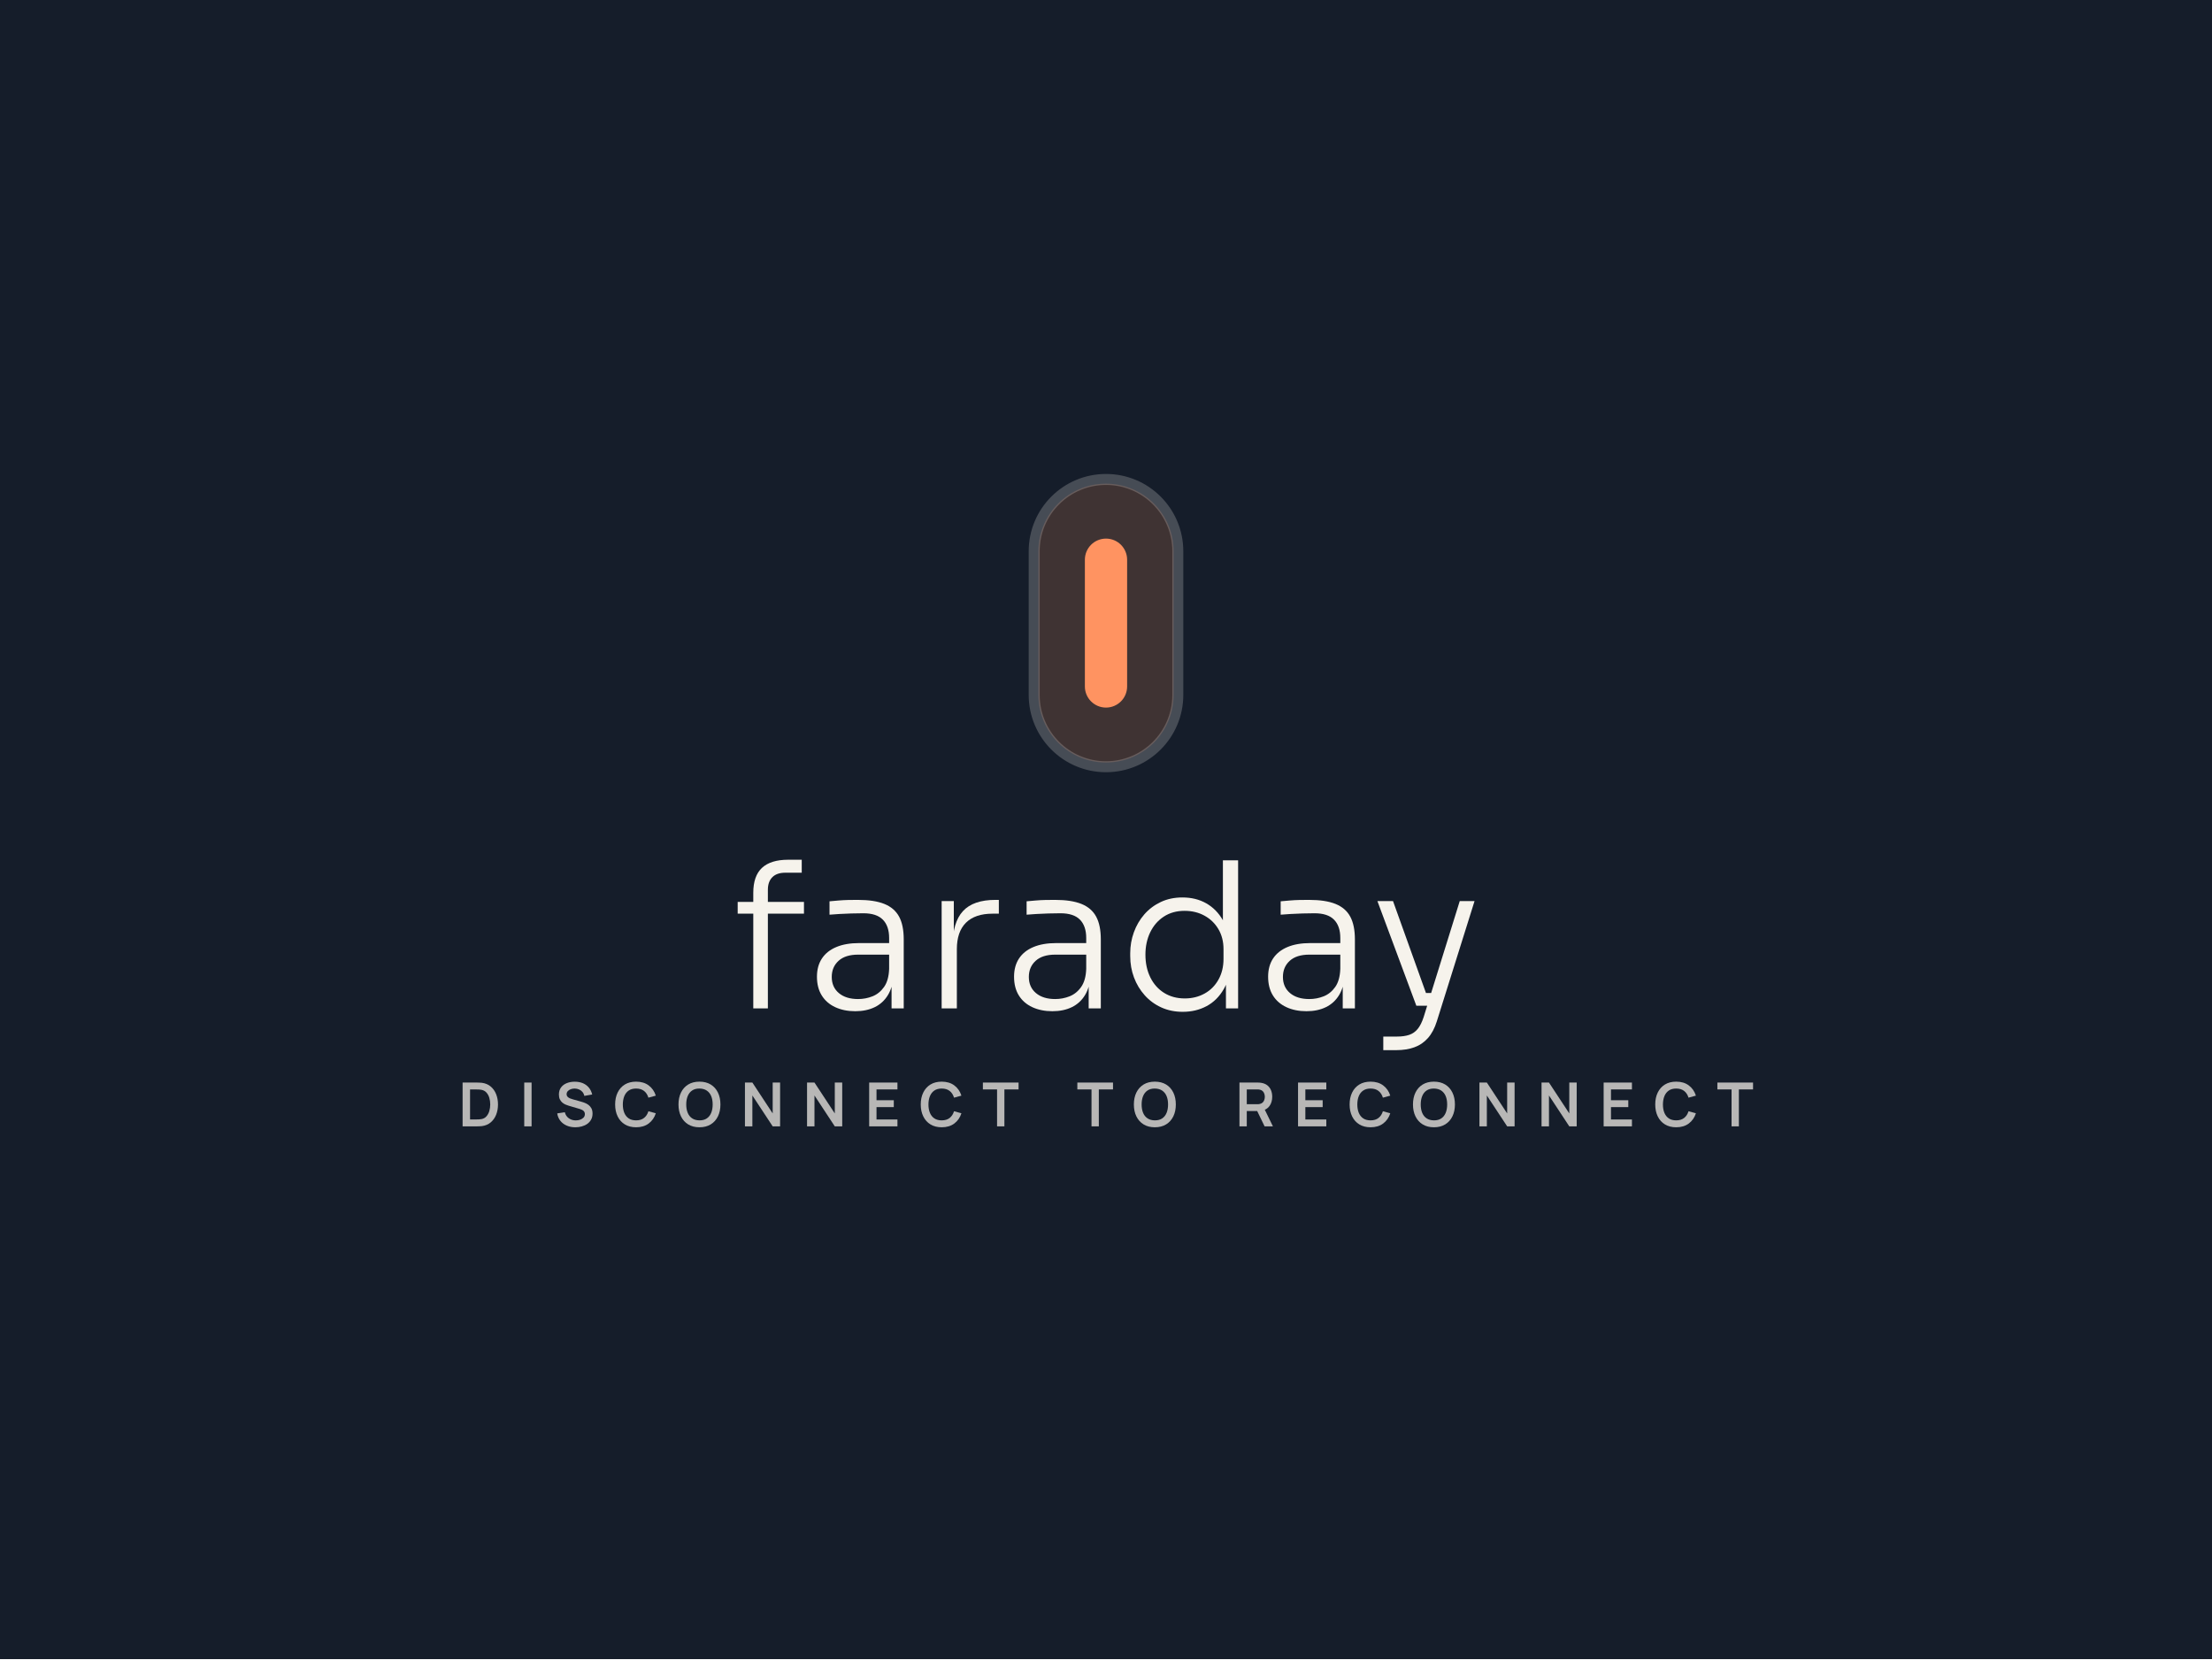
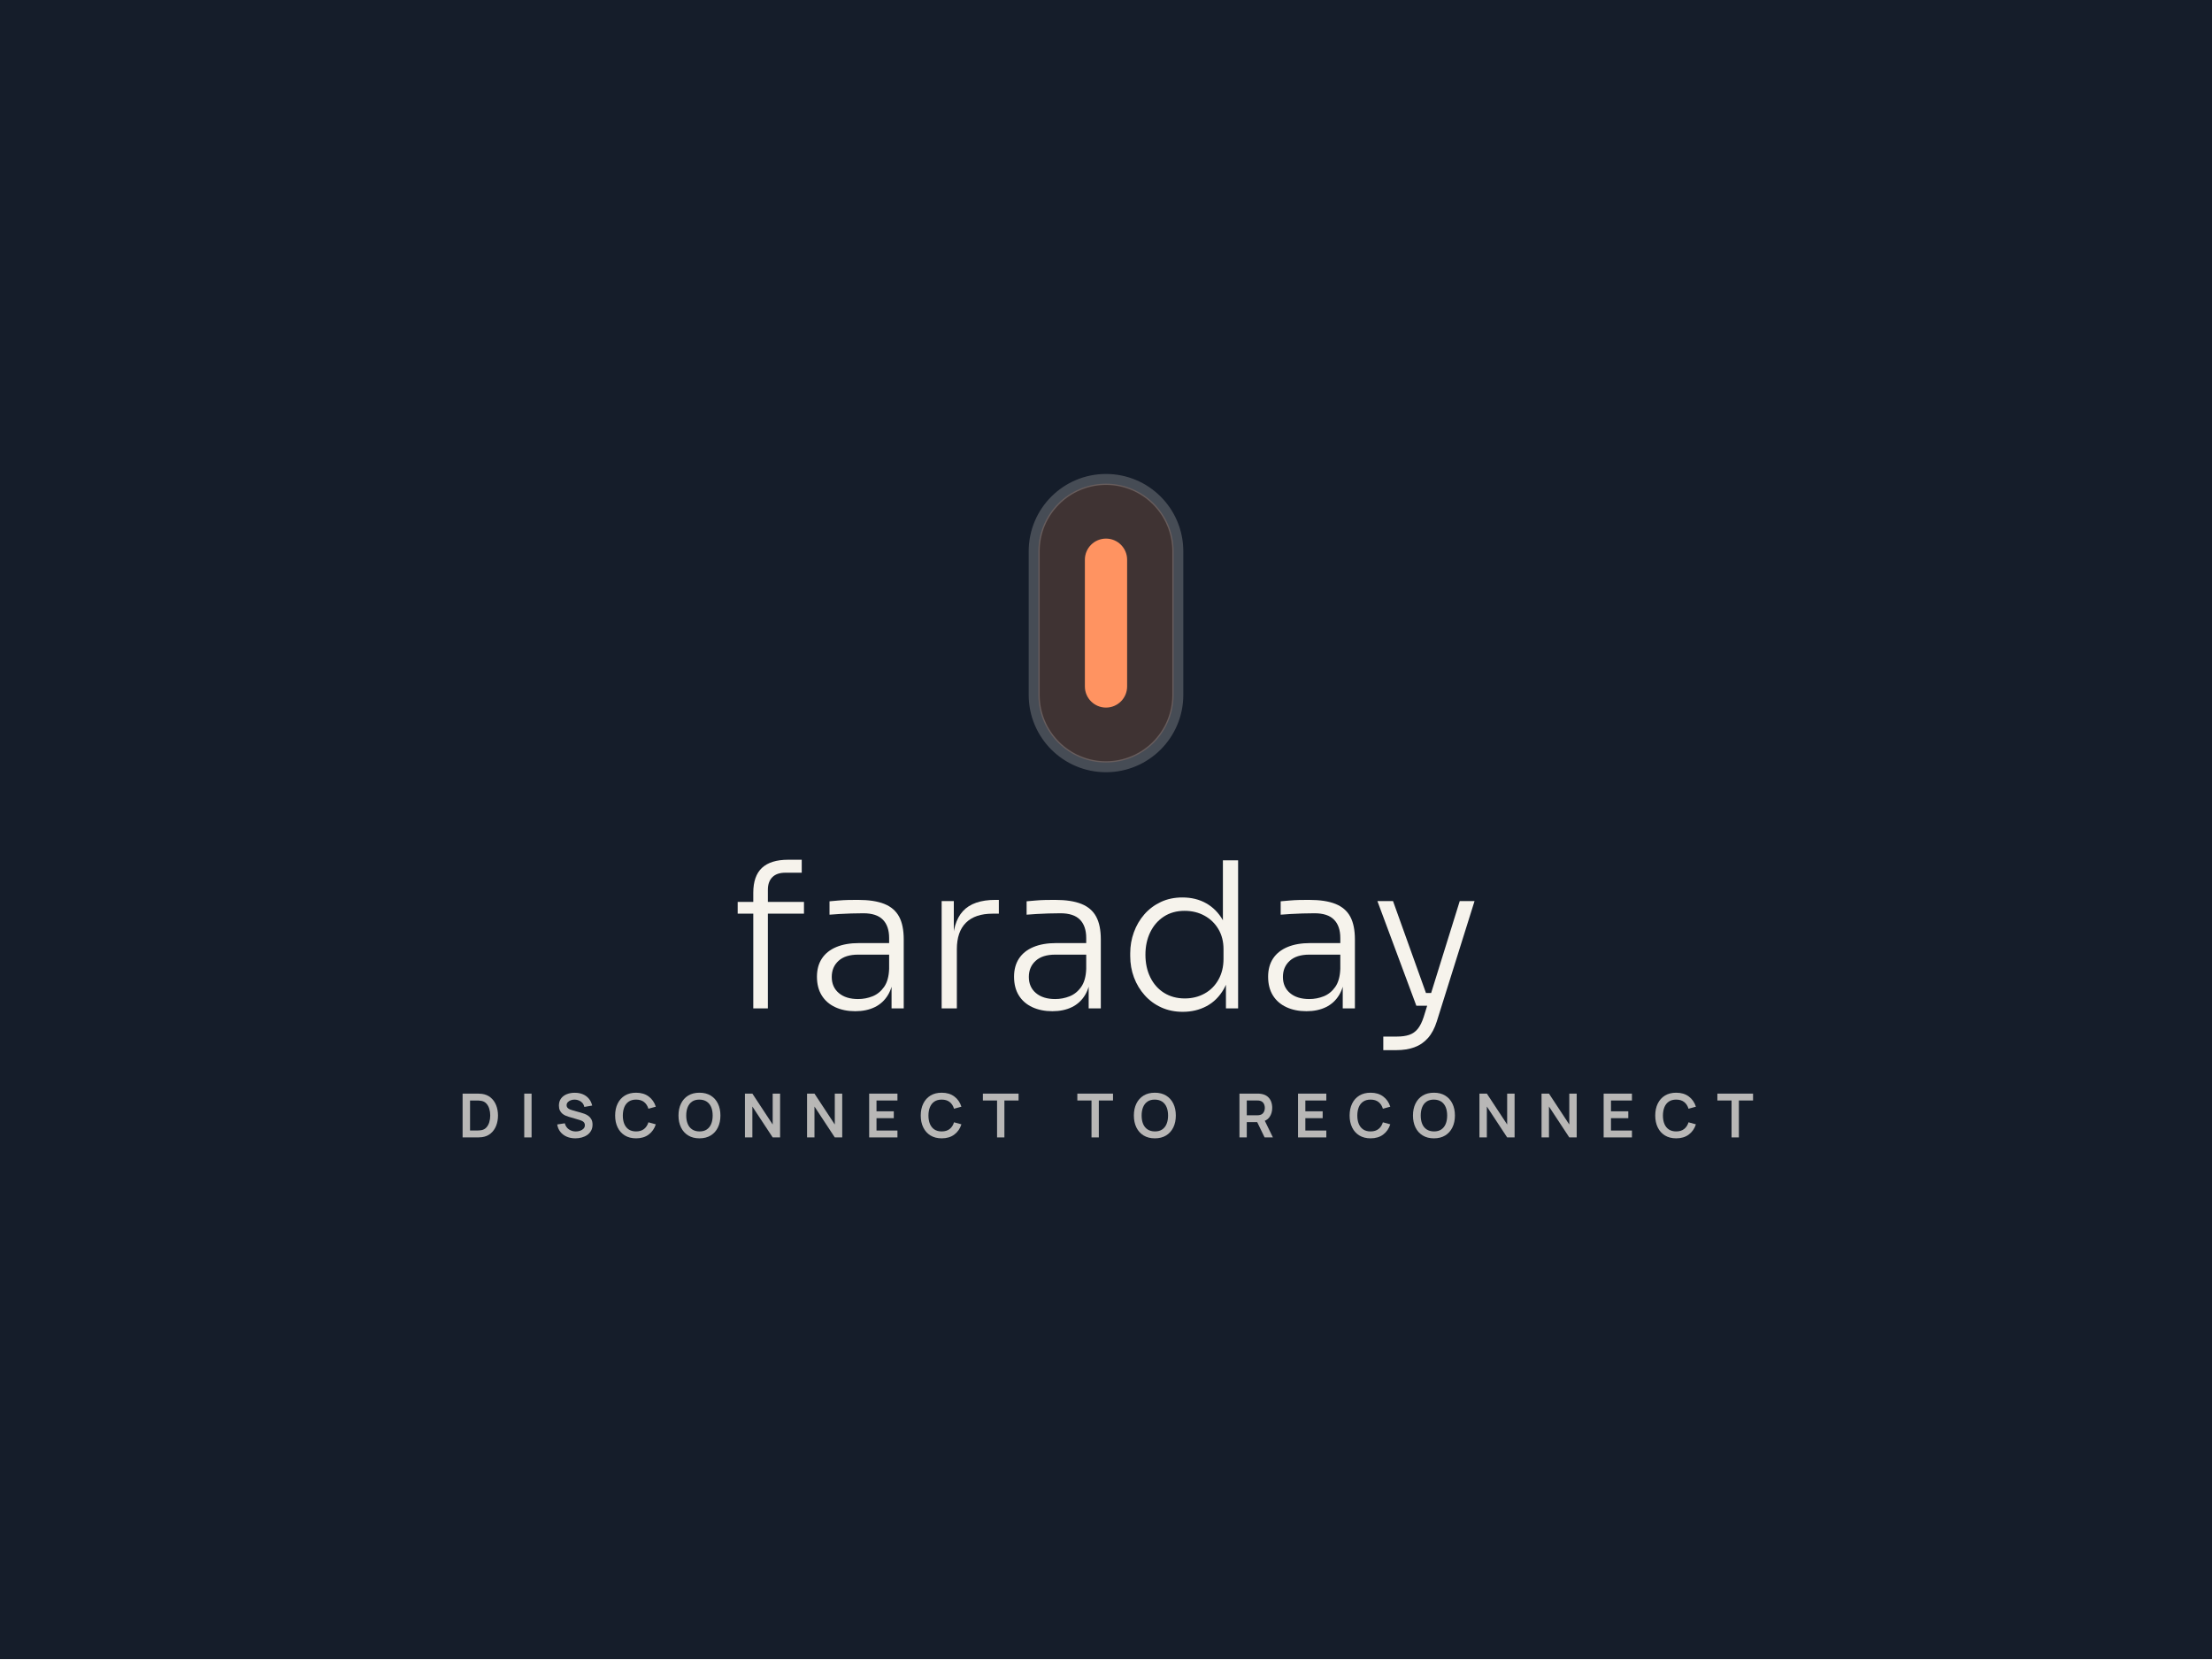
<svg xmlns="http://www.w3.org/2000/svg" width="1200" height="900" viewBox="0 0 1200 900" fill="none">
  <rect width="1200" height="900" fill="#151D2A" />
  <g transform="translate(490 228) scale(2.291667)">
    <rect width="96" height="96" rx="26" fill="#151D2A" />
    <rect class="led-aura" x="32" y="15" width="32" height="66" rx="16" fill="#FF9361" opacity="0.18" />
    <rect x="31" y="14" width="34" height="68" rx="17" stroke="rgba(246,243,236,.22)" stroke-width="2.6" />
    <rect x="43" y="28" width="10" height="40" rx="5" fill="#FF9361" />
  </g>
  <path d="M416.57 547L408.65 547L408.65 484.30Q408.65 475.17 413.38 470.77Q418.12 466.37 427.57 466.37L427.57 466.37L434.94 466.37L434.94 473.41L426.03 473.41Q421.41 473.41 419.00 475.83Q416.57 478.25 416.57 482.65L416.57 482.65L416.57 547ZM436.15 495.63L400.19 495.63L400.19 489.25L436.15 489.25L436.15 495.63Z" fill="#F6F3EC" opacity="1" />
  <path d="M490.27 547L483.67 547L483.67 529.51L482.35 529.51L482.35 508.83Q482.35 502.34 478.94 498.88Q475.53 495.41 468.38 495.41L468.38 495.41Q465.08 495.41 461.73 495.52Q458.38 495.63 455.35 495.80Q452.32 495.96 450.01 496.18L450.01 496.18L450.01 488.92Q452.44 488.70 454.96 488.48Q457.50 488.26 460.19 488.20Q462.88 488.15 465.41 488.15L465.41 488.15Q474.32 488.15 479.77 490.35Q485.21 492.55 487.75 497.23Q490.27 501.90 490.27 509.60L490.27 509.60L490.27 547ZM463.98 548.54L463.98 548.54Q457.82 548.54 453.09 546.34Q448.36 544.14 445.78 539.96Q443.19 535.78 443.19 529.84L443.19 529.84Q443.19 524.01 445.89 519.94Q448.58 515.87 453.70 513.73Q458.81 511.58 466.07 511.58L466.07 511.58L483.13 511.58L483.13 517.85L465.52 517.85Q458.59 517.85 454.91 521.21Q451.22 524.56 451.22 529.95L451.22 529.95Q451.22 535.45 455.07 538.70Q458.92 541.94 465.52 541.94L465.52 541.94Q469.59 541.94 473.33 540.46Q477.07 538.97 479.60 535.39Q482.13 531.82 482.35 525.55L482.35 525.55L484.77 528.96Q484.33 535.45 481.69 539.79Q479.05 544.14 474.54 546.34Q470.03 548.54 463.98 548.54Z" fill="#F6F3EC" opacity="1" />
  <path d="M519.09 547L510.84 547L510.84 488.81L517.44 488.81L517.44 513.12L516.78 513.12Q516.78 500.36 522.39 494.25Q528.00 488.15 540.00 488.15L540.00 488.15L541.87 488.15L541.87 495.63L538.45 495.63Q529.00 495.63 524.04 500.52Q519.09 505.42 519.09 514.88L519.09 514.88L519.09 547Z" fill="#F6F3EC" opacity="1" />
  <path d="M597.19 547L590.60 547L590.60 529.51L589.27 529.51L589.27 508.83Q589.27 502.34 585.87 498.88Q582.46 495.41 575.30 495.41L575.30 495.41Q572.00 495.41 568.65 495.52Q565.29 495.63 562.27 495.80Q559.25 495.96 556.93 496.18L556.93 496.18L556.93 488.92Q559.36 488.70 561.88 488.48Q564.41 488.26 567.11 488.20Q569.80 488.15 572.34 488.15L572.34 488.15Q581.25 488.15 586.69 490.35Q592.13 492.55 594.66 497.23Q597.19 501.90 597.19 509.60L597.19 509.60L597.19 547ZM570.90 548.54L570.90 548.54Q564.75 548.54 560.01 546.34Q555.28 544.14 552.70 539.96Q550.12 535.78 550.12 529.84L550.12 529.84Q550.12 524.01 552.81 519.94Q555.50 515.87 560.62 513.73Q565.74 511.58 573.00 511.58L573.00 511.58L590.04 511.58L590.04 517.85L572.45 517.85Q565.51 517.85 561.83 521.21Q558.14 524.56 558.14 529.95L558.14 529.95Q558.14 535.45 562.00 538.70Q565.85 541.94 572.45 541.94L572.45 541.94Q576.51 541.94 580.25 540.46Q584.00 538.97 586.52 535.39Q589.05 531.82 589.27 525.55L589.27 525.55L591.69 528.96Q591.25 535.45 588.62 539.79Q585.98 544.14 581.47 546.34Q576.96 548.54 570.90 548.54Z" fill="#F6F3EC" opacity="1" />
  <path d="M641.63 548.87L641.63 548.87Q635.25 548.87 630.03 546.50Q624.81 544.14 621.01 539.90Q617.22 535.67 615.18 530.23Q613.14 524.78 613.14 518.62L613.14 518.62L613.14 517.08Q613.14 511.14 615.13 505.69Q617.11 500.25 620.79 496.01Q624.48 491.78 629.70 489.31Q634.93 486.83 641.42 486.83L641.42 486.83Q648.79 486.83 654.39 490.02Q660.00 493.21 663.42 499.20Q666.83 505.20 667.05 513.89L667.05 513.89L663.42 507.07L663.42 466.70L671.67 466.70L671.67 547L665.07 547L665.07 521.15L667.71 521.15Q667.49 530.28 663.91 536.50Q660.34 542.71 654.56 545.79Q648.79 548.87 641.63 548.87ZM642.74 541.61L642.74 541.61Q648.68 541.61 653.46 538.97Q658.25 536.33 661.00 531.43Q663.75 526.54 663.75 520.16L663.75 520.16L663.75 514.88Q663.75 508.72 661.00 504.05Q658.25 499.37 653.46 496.73Q648.68 494.09 642.63 494.09L642.63 494.09Q636.13 494.09 631.35 497.23Q626.57 500.36 623.98 505.75Q621.39 511.14 621.39 517.85L621.39 517.85Q621.39 524.78 624.04 530.17Q626.68 535.56 631.51 538.59Q636.36 541.61 642.74 541.61Z" fill="#F6F3EC" opacity="1" />
  <path d="M735.03 547L728.43 547L728.43 529.51L727.11 529.51L727.11 508.83Q727.11 502.34 723.70 498.88Q720.29 495.41 713.13 495.41L713.13 495.41Q709.84 495.41 706.48 495.52Q703.13 495.63 700.10 495.80Q697.08 495.96 694.76 496.18L694.76 496.18L694.76 488.92Q697.19 488.70 699.72 488.48Q702.25 488.26 704.94 488.20Q707.63 488.15 710.17 488.15L710.17 488.15Q719.08 488.15 724.52 490.35Q729.97 492.55 732.50 497.23Q735.03 501.90 735.03 509.60L735.03 509.60L735.03 547ZM708.74 548.54L708.74 548.54Q702.58 548.54 697.85 546.34Q693.12 544.14 690.53 539.96Q687.95 535.78 687.95 529.84L687.95 529.84Q687.95 524.01 690.64 519.94Q693.34 515.87 698.45 513.73Q703.57 511.58 710.83 511.58L710.83 511.58L727.88 511.58L727.88 517.85L710.28 517.85Q703.35 517.85 699.66 521.21Q695.98 524.56 695.98 529.95L695.98 529.95Q695.98 535.45 699.83 538.70Q703.68 541.94 710.28 541.94L710.28 541.94Q714.35 541.94 718.09 540.46Q721.83 538.97 724.36 535.39Q726.88 531.82 727.11 525.55L727.11 525.55L729.53 528.96Q729.09 535.45 726.45 539.79Q723.81 544.14 719.30 546.34Q714.79 548.54 708.74 548.54Z" fill="#F6F3EC" opacity="1" />
  <path d="M757.47 569.66L750.43 569.66L750.43 562.29L757.91 562.29Q761.76 562.29 764.51 561.36Q767.26 560.42 769.13 558.11Q771.00 555.80 772.32 551.73L772.32 551.73L791.90 488.81L799.93 488.81L779.47 554.04Q777.71 559.65 774.63 563.12Q771.55 566.58 767.26 568.12Q762.97 569.66 757.47 569.66L757.47 569.66ZM779.80 545.57L769.35 545.57L769.35 538.64L779.80 538.64L779.80 545.57ZM776.06 545.57L768.36 545.57L747.24 488.81L755.71 488.81L776.06 545.57Z" fill="#F6F3EC" opacity="1" />
-   <path d="M258.53 611L250.96 611L250.96 587.24L258.53 587.24Q258.83 587.24 259.71 587.26Q260.59 587.27 261.42 587.37L261.42 587.37Q264.24 587.74 266.19 589.38Q268.15 591.02 269.16 593.56Q270.16 596.10 270.16 599.12L270.16 599.12Q270.16 602.14 269.16 604.68Q268.15 607.22 266.19 608.86Q264.24 610.50 261.42 610.87L261.42 610.87Q260.61 610.97 259.72 610.98Q258.83 611 258.53 611L258.53 611ZM255.00 590.99L255.00 607.25L258.53 607.25Q259.02 607.25 259.79 607.22Q260.56 607.19 261.15 607.07L261.15 607.07Q262.84 606.76 263.89 605.57Q264.95 604.38 265.45 602.68Q265.95 600.98 265.95 599.12L265.95 599.12Q265.95 597.19 265.44 595.49Q264.93 593.79 263.87 592.64Q262.80 591.48 261.15 591.17L261.15 591.17Q260.56 591.03 259.79 591.01Q259.02 590.99 258.53 590.99L258.53 590.99L255.00 590.99Z" fill="#F6F3EC" opacity="0.72" />
-   <path d="M288.38 611L284.40 611L284.40 587.24L288.38 587.24L288.38 611Z" fill="#F6F3EC" opacity="0.72" />
-   <path d="M312.12 611.50L312.12 611.50Q309.52 611.50 307.43 610.59Q305.34 609.68 304.00 607.99Q302.65 606.30 302.29 603.97L302.29 603.97L306.41 603.34Q306.94 605.46 308.58 606.61Q310.23 607.77 312.37 607.77L312.37 607.77Q313.64 607.77 314.76 607.37Q315.89 606.97 316.59 606.22Q317.29 605.46 317.29 604.35L317.29 604.35Q317.29 603.86 317.12 603.43Q316.96 603.01 316.64 602.68Q316.31 602.35 315.81 602.08Q315.31 601.81 314.65 601.61L314.65 601.61L308.51 599.80Q307.72 599.57 306.80 599.18Q305.89 598.79 305.07 598.11Q304.25 597.42 303.73 596.36Q303.21 595.29 303.21 593.72L303.21 593.72Q303.21 591.43 304.38 589.87Q305.54 588.31 307.51 587.54Q309.48 586.76 311.89 586.78L311.89 586.78Q314.33 586.79 316.25 587.61Q318.16 588.43 319.45 589.98Q320.74 591.53 321.26 593.72L321.26 593.72L316.99 594.47Q316.73 593.21 315.98 592.33Q315.23 591.45 314.14 590.99Q313.06 590.52 311.84 590.49L311.84 590.49Q310.66 590.47 309.64 590.85Q308.63 591.22 308.01 591.91Q307.39 592.60 307.39 593.53L307.39 593.53Q307.39 594.40 307.92 594.95Q308.44 595.51 309.23 595.83Q310.01 596.15 310.82 596.36L310.82 596.36L315.08 597.55Q315.95 597.78 317.04 598.18Q318.13 598.58 319.14 599.28Q320.14 599.99 320.79 601.15Q321.45 602.30 321.45 604.09L321.45 604.09Q321.45 605.93 320.68 607.33Q319.91 608.72 318.61 609.65Q317.30 610.57 315.63 611.03Q313.96 611.50 312.12 611.50Z" fill="#F6F3EC" opacity="0.72" />
-   <path d="M345.08 611.50L345.08 611.50Q341.51 611.50 338.97 609.94Q336.43 608.38 335.07 605.59Q333.71 602.80 333.71 599.12L333.71 599.12Q333.71 595.44 335.07 592.65Q336.43 589.86 338.97 588.30Q341.51 586.75 345.08 586.75L345.08 586.75Q349.18 586.75 351.92 588.80Q354.66 590.85 355.77 594.34L355.77 594.34L351.76 595.44Q351.06 593.11 349.40 591.80Q347.73 590.49 345.08 590.49L345.08 590.49Q342.68 590.49 341.09 591.56Q339.50 592.64 338.70 594.57Q337.90 596.51 337.88 599.12L337.88 599.12Q337.88 601.73 338.68 603.67Q339.48 605.60 341.08 606.68Q342.68 607.75 345.08 607.75L345.08 607.75Q347.73 607.75 349.40 606.43Q351.06 605.11 351.76 602.80L351.76 602.80L355.77 603.90Q354.66 607.39 351.92 609.44Q349.18 611.50 345.08 611.50Z" fill="#F6F3EC" opacity="0.72" />
-   <path d="M379.45 611.50L379.45 611.50Q375.88 611.50 373.34 609.94Q370.80 608.38 369.44 605.59Q368.08 602.80 368.08 599.12L368.08 599.12Q368.08 595.44 369.44 592.65Q370.80 589.86 373.34 588.30Q375.88 586.75 379.45 586.75L379.45 586.75Q383.01 586.75 385.56 588.30Q388.11 589.86 389.47 592.65Q390.83 595.44 390.83 599.12L390.83 599.12Q390.83 602.80 389.47 605.59Q388.11 608.38 385.56 609.94Q383.01 611.50 379.45 611.50ZM379.45 607.75L379.45 607.75Q381.84 607.77 383.43 606.69Q385.02 605.62 385.82 603.67Q386.62 601.73 386.62 599.12L386.62 599.12Q386.62 596.51 385.82 594.59Q385.02 592.67 383.43 591.60Q381.84 590.52 379.45 590.49L379.45 590.49Q377.05 590.47 375.47 591.55Q373.89 592.62 373.08 594.57Q372.28 596.51 372.28 599.12L372.28 599.12Q372.28 601.73 373.08 603.65Q373.87 605.57 375.46 606.64Q377.05 607.72 379.45 607.75Z" fill="#F6F3EC" opacity="0.72" />
-   <path d="M408.16 611L404.13 611L404.13 587.24L408.16 587.24L419.18 603.99L419.18 587.24L423.20 587.24L423.20 611L419.18 611L408.16 594.25L408.16 611Z" fill="#F6F3EC" opacity="0.72" />
-   <path d="M441.85 611L437.82 611L437.82 587.24L441.85 587.24L452.87 603.99L452.87 587.24L456.90 587.24L456.90 611L452.87 611L441.85 594.25L441.85 611Z" fill="#F6F3EC" opacity="0.72" />
-   <path d="M486.86 611L471.52 611L471.52 587.24L486.86 587.24L486.86 590.97L475.50 590.97L475.50 596.83L484.88 596.83L484.88 600.56L475.50 600.56L475.50 607.27L486.86 607.27L486.86 611Z" fill="#F6F3EC" opacity="0.72" />
-   <path d="M510.87 611.50L510.87 611.50Q507.31 611.50 504.77 609.94Q502.23 608.38 500.87 605.59Q499.50 602.80 499.50 599.12L499.50 599.12Q499.50 595.44 500.87 592.65Q502.23 589.86 504.77 588.30Q507.31 586.75 510.87 586.75L510.87 586.75Q514.98 586.75 517.72 588.80Q520.46 590.85 521.56 594.34L521.56 594.34L517.55 595.44Q516.86 593.11 515.20 591.80Q513.53 590.49 510.87 590.49L510.87 590.49Q508.48 590.49 506.89 591.56Q505.30 592.64 504.50 594.57Q503.69 596.51 503.68 599.12L503.68 599.12Q503.68 601.73 504.48 603.67Q505.28 605.60 506.88 606.68Q508.48 607.75 510.87 607.75L510.87 607.75Q513.53 607.75 515.20 606.43Q516.86 605.11 517.55 602.80L517.55 602.80L521.56 603.90Q520.46 607.39 517.72 609.44Q514.98 611.50 510.87 611.50Z" fill="#F6F3EC" opacity="0.72" />
-   <path d="M544.88 611L540.90 611L540.90 590.97L533.21 590.97L533.21 587.24L552.57 587.24L552.57 590.97L544.88 590.97L544.88 611Z" fill="#F6F3EC" opacity="0.72" />
-   <path d="M596.11 611L592.14 611L592.14 590.97L584.45 590.97L584.45 587.24L603.80 587.24L603.80 590.97L596.11 590.97L596.11 611Z" fill="#F6F3EC" opacity="0.72" />
-   <path d="M626.49 611.50L626.49 611.50Q622.93 611.50 620.39 609.94Q617.85 608.38 616.48 605.59Q615.12 602.80 615.12 599.12L615.12 599.12Q615.12 595.44 616.48 592.65Q617.85 589.86 620.39 588.30Q622.93 586.75 626.49 586.75L626.49 586.75Q630.06 586.75 632.61 588.30Q635.15 589.86 636.52 592.65Q637.88 595.44 637.88 599.12L637.88 599.12Q637.88 602.80 636.52 605.59Q635.15 608.38 632.61 609.94Q630.06 611.50 626.49 611.50ZM626.49 607.75L626.49 607.75Q628.88 607.77 630.48 606.69Q632.07 605.62 632.87 603.67Q633.67 601.73 633.67 599.12L633.67 599.12Q633.67 596.51 632.87 594.59Q632.07 592.67 630.48 591.60Q628.88 590.52 626.49 590.49L626.49 590.49Q624.10 590.47 622.52 591.55Q620.93 592.62 620.13 594.57Q619.33 596.51 619.33 599.12L619.33 599.12Q619.33 601.73 620.12 603.65Q620.91 605.57 622.51 606.64Q624.10 607.72 626.49 607.75Z" fill="#F6F3EC" opacity="0.72" />
-   <path d="M676.37 611L672.40 611L672.40 587.24L682.21 587.24Q682.56 587.24 683.11 587.26Q683.65 587.29 684.11 587.37L684.11 587.37Q686.17 587.69 687.52 588.74Q688.86 589.80 689.52 591.41Q690.17 593.01 690.17 594.98L690.17 594.98Q690.17 597.88 688.70 599.97Q687.23 602.06 684.19 602.55L684.19 602.55L682.49 602.70L676.37 602.70L676.37 611ZM690.55 611L686.04 611L681.36 601.33L685.40 600.44L690.55 611ZM676.37 590.97L676.37 598.99L682.05 598.99Q682.38 598.99 682.79 598.96Q683.20 598.92 683.55 598.82L683.55 598.82Q684.54 598.58 685.11 597.95Q685.68 597.32 685.92 596.53Q686.16 595.74 686.16 594.98L686.16 594.98Q686.16 594.22 685.92 593.42Q685.68 592.62 685.11 591.99Q684.54 591.37 683.55 591.12L683.55 591.12Q683.20 591.02 682.79 590.99Q682.38 590.97 682.05 590.97L682.05 590.97L676.37 590.97Z" fill="#F6F3EC" opacity="0.72" />
-   <path d="M719.52 611L704.18 611L704.18 587.24L719.52 587.24L719.52 590.97L708.15 590.97L708.15 596.83L717.54 596.83L717.54 600.56L708.15 600.56L708.15 607.27L719.52 607.27L719.52 611Z" fill="#F6F3EC" opacity="0.72" />
-   <path d="M743.53 611.50L743.53 611.50Q739.97 611.50 737.43 609.94Q734.88 608.38 733.52 605.59Q732.16 602.80 732.16 599.12L732.16 599.12Q732.16 595.44 733.52 592.65Q734.88 589.86 737.43 588.30Q739.97 586.75 743.53 586.75L743.53 586.75Q747.64 586.75 750.38 588.80Q753.12 590.85 754.22 594.34L754.22 594.34L750.21 595.44Q749.52 593.11 747.85 591.80Q746.19 590.49 743.53 590.49L743.53 590.49Q741.14 590.49 739.55 591.56Q737.95 592.64 737.15 594.57Q736.35 596.51 736.34 599.12L736.34 599.12Q736.34 601.73 737.14 603.67Q737.94 605.60 739.54 606.68Q741.14 607.75 743.53 607.75L743.53 607.75Q746.19 607.75 747.85 606.43Q749.52 605.11 750.21 602.80L750.21 602.80L754.22 603.90Q753.12 607.39 750.38 609.44Q747.64 611.50 743.53 611.50Z" fill="#F6F3EC" opacity="0.72" />
-   <path d="M777.90 611.50L777.90 611.50Q774.34 611.50 771.80 609.94Q769.25 608.38 767.89 605.59Q766.53 602.80 766.53 599.12L766.53 599.12Q766.53 595.44 767.89 592.65Q769.25 589.86 771.80 588.30Q774.34 586.75 777.90 586.75L777.90 586.75Q781.46 586.75 784.01 588.30Q786.56 589.86 787.92 592.65Q789.29 595.44 789.29 599.12L789.29 599.12Q789.29 602.80 787.92 605.59Q786.56 608.38 784.01 609.94Q781.46 611.50 777.90 611.50ZM777.90 607.75L777.90 607.75Q780.29 607.77 781.89 606.69Q783.48 605.62 784.28 603.67Q785.08 601.73 785.08 599.12L785.08 599.12Q785.08 596.51 784.28 594.59Q783.48 592.67 781.89 591.60Q780.29 590.52 777.90 590.49L777.90 590.49Q775.51 590.47 773.92 591.55Q772.34 592.62 771.54 594.57Q770.74 596.51 770.74 599.12L770.74 599.12Q770.74 601.73 771.53 603.65Q772.32 605.57 773.92 606.64Q775.51 607.72 777.90 607.75Z" fill="#F6F3EC" opacity="0.72" />
-   <path d="M806.61 611L802.59 611L802.59 587.24L806.61 587.24L817.63 603.99L817.63 587.24L821.66 587.24L821.66 611L817.63 611L806.61 594.25L806.61 611Z" fill="#F6F3EC" opacity="0.72" />
-   <path d="M840.31 611L836.28 611L836.28 587.24L840.31 587.24L851.33 603.99L851.33 587.24L855.35 587.24L855.35 611L851.33 611L840.31 594.25L840.31 611Z" fill="#F6F3EC" opacity="0.72" />
-   <path d="M885.32 611L869.97 611L869.97 587.24L885.32 587.24L885.32 590.97L873.95 590.97L873.95 596.83L883.34 596.83L883.34 600.56L873.95 600.56L873.95 607.27L885.32 607.27L885.32 611Z" fill="#F6F3EC" opacity="0.72" />
-   <path d="M909.33 611.50L909.33 611.50Q905.76 611.50 903.22 609.94Q900.68 608.38 899.32 605.59Q897.96 602.80 897.96 599.12L897.96 599.12Q897.96 595.44 899.32 592.65Q900.68 589.86 903.22 588.30Q905.76 586.75 909.33 586.75L909.33 586.75Q913.44 586.75 916.17 588.80Q918.91 590.85 920.02 594.34L920.02 594.34L916.01 595.44Q915.32 593.11 913.65 591.80Q911.98 590.49 909.33 590.49L909.33 590.49Q906.93 590.49 905.34 591.56Q903.75 592.64 902.95 594.57Q902.15 596.51 902.13 599.12L902.13 599.12Q902.13 601.73 902.93 603.67Q903.73 605.60 905.33 606.68Q906.93 607.75 909.33 607.75L909.33 607.75Q911.98 607.75 913.65 606.43Q915.32 605.11 916.01 602.80L916.01 602.80L920.02 603.90Q918.91 607.39 916.17 609.44Q913.44 611.50 909.33 611.50Z" fill="#F6F3EC" opacity="0.72" />
-   <path d="M943.33 611L939.36 611L939.36 590.97L931.67 590.97L931.67 587.24L951.02 587.24L951.02 590.97L943.33 590.97L943.33 611Z" fill="#F6F3EC" opacity="0.72" />
+   <path d="M258.53 617L250.96 617L250.96 593.24L258.53 593.24Q258.83 593.24 259.71 593.26Q260.59 593.27 261.42 593.37L261.42 593.37Q264.24 593.74 266.19 595.38Q268.15 597.02 269.16 599.56Q270.16 602.10 270.16 605.12L270.16 605.12Q270.16 608.14 269.16 610.68Q268.15 613.22 266.19 614.86Q264.24 616.50 261.42 616.87L261.42 616.87Q260.61 616.97 259.72 616.98Q258.83 617 258.53 617L258.53 617ZM255.00 596.99L255.00 613.25L258.53 613.25Q259.02 613.25 259.79 613.22Q260.56 613.19 261.15 613.07L261.15 613.07Q262.84 612.76 263.89 611.57Q264.95 610.38 265.45 608.68Q265.95 606.98 265.95 605.12L265.95 605.12Q265.95 603.19 265.44 601.49Q264.93 599.79 263.87 598.64Q262.80 597.48 261.15 597.17L261.15 597.17Q260.56 597.03 259.79 597.01Q259.02 596.99 258.53 596.99L258.53 596.99L255.00 596.99Z" fill="#F6F3EC" opacity="0.72" />
+   <path d="M288.38 617L284.40 617L284.40 593.24L288.38 593.24L288.38 617Z" fill="#F6F3EC" opacity="0.72" />
+   <path d="M312.12 617.50L312.12 617.50Q309.52 617.50 307.43 616.59Q305.34 615.68 304.00 613.99Q302.65 612.30 302.29 609.97L302.29 609.97L306.41 609.34Q306.94 611.46 308.58 612.61Q310.23 613.77 312.37 613.77L312.37 613.77Q313.64 613.77 314.76 613.37Q315.89 612.97 316.59 612.22Q317.29 611.46 317.29 610.35L317.29 610.35Q317.29 609.86 317.12 609.43Q316.96 609.01 316.64 608.68Q316.31 608.35 315.81 608.08Q315.31 607.81 314.65 607.61L314.65 607.61L308.51 605.80Q307.72 605.57 306.80 605.18Q305.89 604.79 305.07 604.11Q304.25 603.42 303.73 602.36Q303.21 601.29 303.21 599.72L303.21 599.72Q303.21 597.43 304.38 595.87Q305.54 594.31 307.51 593.54Q309.48 592.76 311.89 592.78L311.89 592.78Q314.33 592.79 316.25 593.61Q318.16 594.43 319.45 595.98Q320.74 597.53 321.26 599.72L321.26 599.72L316.99 600.47Q316.73 599.21 315.98 598.33Q315.23 597.45 314.14 596.99Q313.06 596.52 311.84 596.49L311.84 596.49Q310.66 596.47 309.64 596.85Q308.63 597.22 308.01 597.91Q307.39 598.60 307.39 599.53L307.39 599.53Q307.39 600.40 307.92 600.95Q308.44 601.51 309.23 601.83Q310.01 602.15 310.82 602.36L310.82 602.36L315.08 603.55Q315.95 603.78 317.04 604.18Q318.13 604.58 319.14 605.28Q320.14 605.99 320.79 607.15Q321.45 608.30 321.45 610.09L321.45 610.09Q321.45 611.93 320.68 613.33Q319.91 614.72 318.61 615.65Q317.30 616.57 315.63 617.03Q313.96 617.50 312.12 617.50Z" fill="#F6F3EC" opacity="0.72" />
+   <path d="M345.08 617.50L345.08 617.50Q341.51 617.50 338.97 615.94Q336.43 614.38 335.07 611.59Q333.71 608.80 333.71 605.12L333.71 605.12Q333.71 601.44 335.07 598.65Q336.43 595.86 338.97 594.30Q341.51 592.75 345.08 592.75L345.08 592.75Q349.18 592.75 351.92 594.80Q354.66 596.85 355.77 600.34L355.77 600.34L351.76 601.44Q351.06 599.11 349.40 597.80Q347.73 596.49 345.08 596.49L345.08 596.49Q342.68 596.49 341.09 597.56Q339.50 598.64 338.70 600.57Q337.90 602.51 337.88 605.12L337.88 605.12Q337.88 607.73 338.68 609.67Q339.48 611.60 341.08 612.68Q342.68 613.75 345.08 613.75L345.08 613.75Q347.73 613.75 349.40 612.43Q351.06 611.11 351.76 608.80L351.76 608.80L355.77 609.90Q354.66 613.39 351.92 615.44Q349.18 617.50 345.08 617.50Z" fill="#F6F3EC" opacity="0.72" />
+   <path d="M379.45 617.50L379.45 617.50Q375.88 617.50 373.34 615.94Q370.80 614.38 369.44 611.59Q368.08 608.80 368.08 605.12L368.08 605.12Q368.08 601.44 369.44 598.65Q370.80 595.86 373.34 594.30Q375.88 592.75 379.45 592.75L379.45 592.75Q383.01 592.75 385.56 594.30Q388.11 595.86 389.47 598.65Q390.83 601.44 390.83 605.12L390.83 605.12Q390.83 608.80 389.47 611.59Q388.11 614.38 385.56 615.94Q383.01 617.50 379.45 617.50ZM379.45 613.75L379.45 613.75Q381.84 613.77 383.43 612.69Q385.02 611.62 385.82 609.67Q386.62 607.73 386.62 605.12L386.62 605.12Q386.62 602.51 385.82 600.59Q385.02 598.67 383.43 597.60Q381.84 596.52 379.45 596.49L379.45 596.49Q377.05 596.47 375.47 597.55Q373.89 598.62 373.08 600.57Q372.28 602.51 372.28 605.12L372.28 605.12Q372.28 607.73 373.08 609.65Q373.87 611.57 375.46 612.64Q377.05 613.72 379.45 613.75Z" fill="#F6F3EC" opacity="0.72" />
+   <path d="M408.16 617L404.13 617L404.13 593.24L408.16 593.24L419.18 609.99L419.18 593.24L423.20 593.24L423.20 617L419.18 617L408.16 600.25L408.16 617Z" fill="#F6F3EC" opacity="0.72" />
+   <path d="M441.85 617L437.82 617L437.82 593.24L441.85 593.24L452.87 609.99L452.87 593.24L456.90 593.24L456.90 617L452.87 617L441.85 600.25L441.85 617Z" fill="#F6F3EC" opacity="0.72" />
+   <path d="M486.86 617L471.52 617L471.52 593.24L486.86 593.24L486.86 596.97L475.50 596.97L475.50 602.83L484.88 602.83L484.88 606.56L475.50 606.56L475.50 613.27L486.86 613.27L486.86 617Z" fill="#F6F3EC" opacity="0.72" />
+   <path d="M510.87 617.50L510.87 617.50Q507.31 617.50 504.77 615.94Q502.23 614.38 500.87 611.59Q499.50 608.80 499.50 605.12L499.50 605.12Q499.50 601.44 500.87 598.65Q502.23 595.86 504.77 594.30Q507.31 592.75 510.87 592.75L510.87 592.75Q514.98 592.75 517.72 594.80Q520.46 596.85 521.56 600.34L521.56 600.34L517.55 601.44Q516.86 599.11 515.20 597.80Q513.53 596.49 510.87 596.49L510.87 596.49Q508.48 596.49 506.89 597.56Q505.30 598.64 504.50 600.57Q503.69 602.51 503.68 605.12L503.68 605.12Q503.68 607.73 504.48 609.67Q505.28 611.60 506.88 612.68Q508.48 613.75 510.87 613.75L510.87 613.75Q513.53 613.75 515.20 612.43Q516.86 611.11 517.55 608.80L517.55 608.80L521.56 609.90Q520.46 613.39 517.72 615.44Q514.98 617.50 510.87 617.50Z" fill="#F6F3EC" opacity="0.72" />
+   <path d="M544.88 617L540.90 617L540.90 596.97L533.21 596.97L533.21 593.24L552.57 593.24L552.57 596.97L544.88 596.97L544.88 617Z" fill="#F6F3EC" opacity="0.72" />
+   <path d="M596.11 617L592.14 617L592.14 596.97L584.45 596.97L584.45 593.24L603.80 593.24L603.80 596.97L596.11 596.97L596.11 617Z" fill="#F6F3EC" opacity="0.72" />
+   <path d="M626.49 617.50L626.49 617.50Q622.93 617.50 620.39 615.94Q617.85 614.38 616.48 611.59Q615.12 608.80 615.12 605.12L615.12 605.12Q615.12 601.44 616.48 598.65Q617.85 595.86 620.39 594.30Q622.93 592.75 626.49 592.75L626.49 592.75Q630.06 592.75 632.61 594.30Q635.15 595.86 636.52 598.65Q637.88 601.44 637.88 605.12L637.88 605.12Q637.88 608.80 636.52 611.59Q635.15 614.38 632.61 615.94Q630.06 617.50 626.49 617.50ZM626.49 613.75L626.49 613.75Q628.88 613.77 630.48 612.69Q632.07 611.62 632.87 609.67Q633.67 607.73 633.67 605.12L633.67 605.12Q633.67 602.51 632.87 600.59Q632.07 598.67 630.48 597.60Q628.88 596.52 626.49 596.49L626.49 596.49Q624.10 596.47 622.52 597.55Q620.93 598.62 620.13 600.57Q619.33 602.51 619.33 605.12L619.33 605.12Q619.33 607.73 620.12 609.65Q620.91 611.57 622.51 612.64Q624.10 613.72 626.49 613.75Z" fill="#F6F3EC" opacity="0.72" />
+   <path d="M676.37 617L672.40 617L672.40 593.24L682.21 593.24Q682.56 593.24 683.11 593.26Q683.65 593.29 684.11 593.37L684.11 593.37Q686.17 593.69 687.52 594.74Q688.86 595.80 689.52 597.41Q690.17 599.01 690.17 600.98L690.17 600.98Q690.17 603.88 688.70 605.97Q687.23 608.06 684.19 608.55L684.19 608.55L682.49 608.70L676.37 608.70L676.37 617ZM690.55 617L686.04 617L681.36 607.33L685.40 606.44L690.55 617ZM676.37 596.97L676.37 604.99L682.05 604.99Q682.38 604.99 682.79 604.96Q683.20 604.92 683.55 604.82L683.55 604.82Q684.54 604.58 685.11 603.95Q685.68 603.32 685.92 602.53Q686.16 601.74 686.16 600.98L686.16 600.98Q686.16 600.22 685.92 599.42Q685.68 598.62 685.11 597.99Q684.54 597.37 683.55 597.12L683.55 597.12Q683.20 597.02 682.79 596.99Q682.38 596.97 682.05 596.97L682.05 596.97L676.37 596.97Z" fill="#F6F3EC" opacity="0.72" />
+   <path d="M719.52 617L704.18 617L704.18 593.24L719.52 593.24L719.52 596.97L708.15 596.97L708.15 602.83L717.54 602.83L717.54 606.56L708.15 606.56L708.15 613.27L719.52 613.27L719.52 617Z" fill="#F6F3EC" opacity="0.72" />
+   <path d="M743.53 617.50L743.53 617.50Q739.97 617.50 737.43 615.94Q734.88 614.38 733.52 611.59Q732.16 608.80 732.16 605.12L732.16 605.12Q732.16 601.44 733.52 598.65Q734.88 595.86 737.43 594.30Q739.97 592.75 743.53 592.75L743.53 592.75Q747.64 592.75 750.38 594.80Q753.12 596.85 754.22 600.34L754.22 600.34L750.21 601.44Q749.52 599.11 747.85 597.80Q746.19 596.49 743.53 596.49L743.53 596.49Q741.14 596.49 739.55 597.56Q737.95 598.64 737.15 600.57Q736.35 602.51 736.34 605.12L736.34 605.12Q736.34 607.73 737.14 609.67Q737.94 611.60 739.54 612.68Q741.14 613.75 743.53 613.75L743.53 613.75Q746.19 613.75 747.85 612.43Q749.52 611.11 750.21 608.80L750.21 608.80L754.22 609.90Q753.12 613.39 750.38 615.44Q747.64 617.50 743.53 617.50Z" fill="#F6F3EC" opacity="0.72" />
+   <path d="M777.90 617.50L777.90 617.50Q774.34 617.50 771.80 615.94Q769.25 614.38 767.89 611.59Q766.53 608.80 766.53 605.12L766.53 605.12Q766.53 601.44 767.89 598.65Q769.25 595.86 771.80 594.30Q774.34 592.75 777.90 592.75L777.90 592.75Q781.46 592.75 784.01 594.30Q786.56 595.86 787.92 598.65Q789.29 601.44 789.29 605.12L789.29 605.12Q789.29 608.80 787.92 611.59Q786.56 614.38 784.01 615.94Q781.46 617.50 777.90 617.50ZM777.90 613.75L777.90 613.75Q780.29 613.77 781.89 612.69Q783.48 611.62 784.28 609.67Q785.08 607.73 785.08 605.12L785.08 605.12Q785.08 602.51 784.28 600.59Q783.48 598.67 781.89 597.60Q780.29 596.52 777.90 596.49L777.90 596.49Q775.51 596.47 773.92 597.55Q772.34 598.62 771.54 600.57Q770.74 602.51 770.74 605.12L770.74 605.12Q770.74 607.73 771.53 609.65Q772.32 611.57 773.92 612.64Q775.51 613.72 777.90 613.75Z" fill="#F6F3EC" opacity="0.72" />
+   <path d="M806.61 617L802.59 617L802.59 593.24L806.61 593.24L817.63 609.99L817.63 593.24L821.66 593.24L821.66 617L817.63 617L806.61 600.25L806.61 617Z" fill="#F6F3EC" opacity="0.72" />
+   <path d="M840.31 617L836.28 617L836.28 593.24L840.31 593.24L851.33 609.99L851.33 593.24L855.35 593.24L855.35 617L851.33 617L840.31 600.25L840.31 617Z" fill="#F6F3EC" opacity="0.72" />
+   <path d="M885.32 617L869.97 617L869.97 593.24L885.32 593.24L885.32 596.97L873.95 596.97L873.95 602.83L883.34 602.83L883.34 606.56L873.95 606.56L873.95 613.27L885.32 613.27L885.32 617Z" fill="#F6F3EC" opacity="0.72" />
+   <path d="M909.33 617.50L909.33 617.50Q905.76 617.50 903.22 615.94Q900.68 614.38 899.32 611.59Q897.96 608.80 897.96 605.12L897.96 605.12Q897.96 601.44 899.32 598.65Q900.68 595.86 903.22 594.30Q905.76 592.75 909.33 592.75L909.33 592.75Q913.44 592.75 916.17 594.80Q918.91 596.85 920.02 600.34L920.02 600.34L916.01 601.44Q915.32 599.11 913.65 597.80Q911.98 596.49 909.33 596.49L909.33 596.49Q906.93 596.49 905.34 597.56Q903.75 598.64 902.95 600.57Q902.15 602.51 902.13 605.12L902.13 605.12Q902.13 607.73 902.93 609.67Q903.73 611.60 905.33 612.68Q906.93 613.75 909.33 613.75L909.33 613.75Q911.98 613.75 913.65 612.43Q915.32 611.11 916.01 608.80L916.01 608.80L920.02 609.90Q918.91 613.39 916.17 615.44Q913.44 617.50 909.33 617.50Z" fill="#F6F3EC" opacity="0.72" />
+   <path d="M943.33 617L939.36 617L939.36 596.97L931.67 596.97L931.67 593.24L951.02 593.24L951.02 596.97L943.33 596.97L943.33 617Z" fill="#F6F3EC" opacity="0.72" />
</svg>
